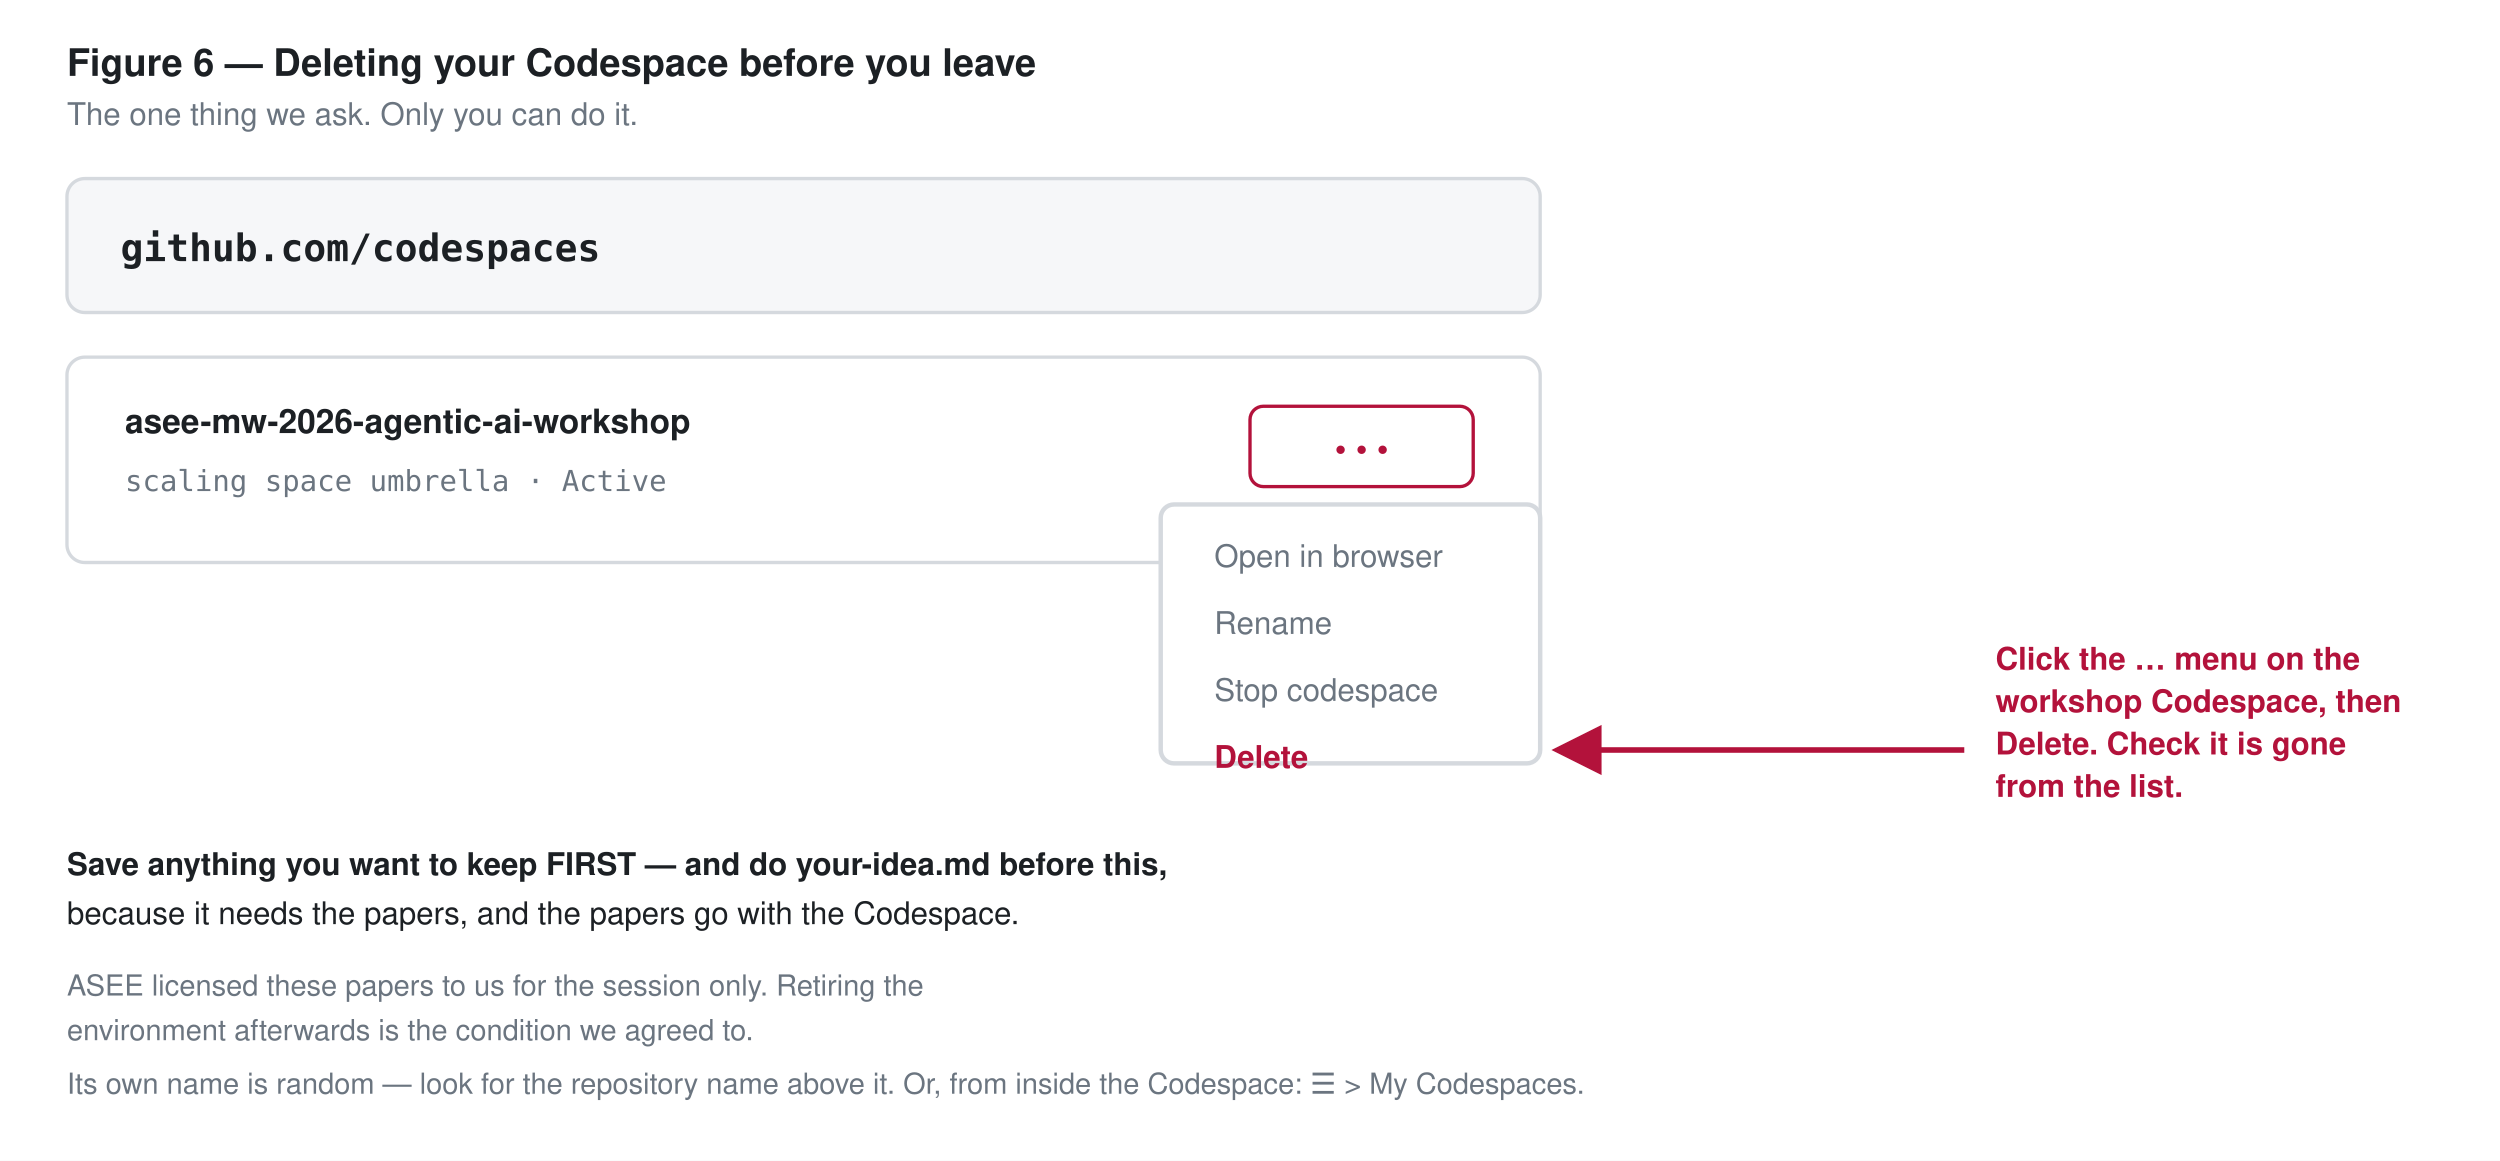
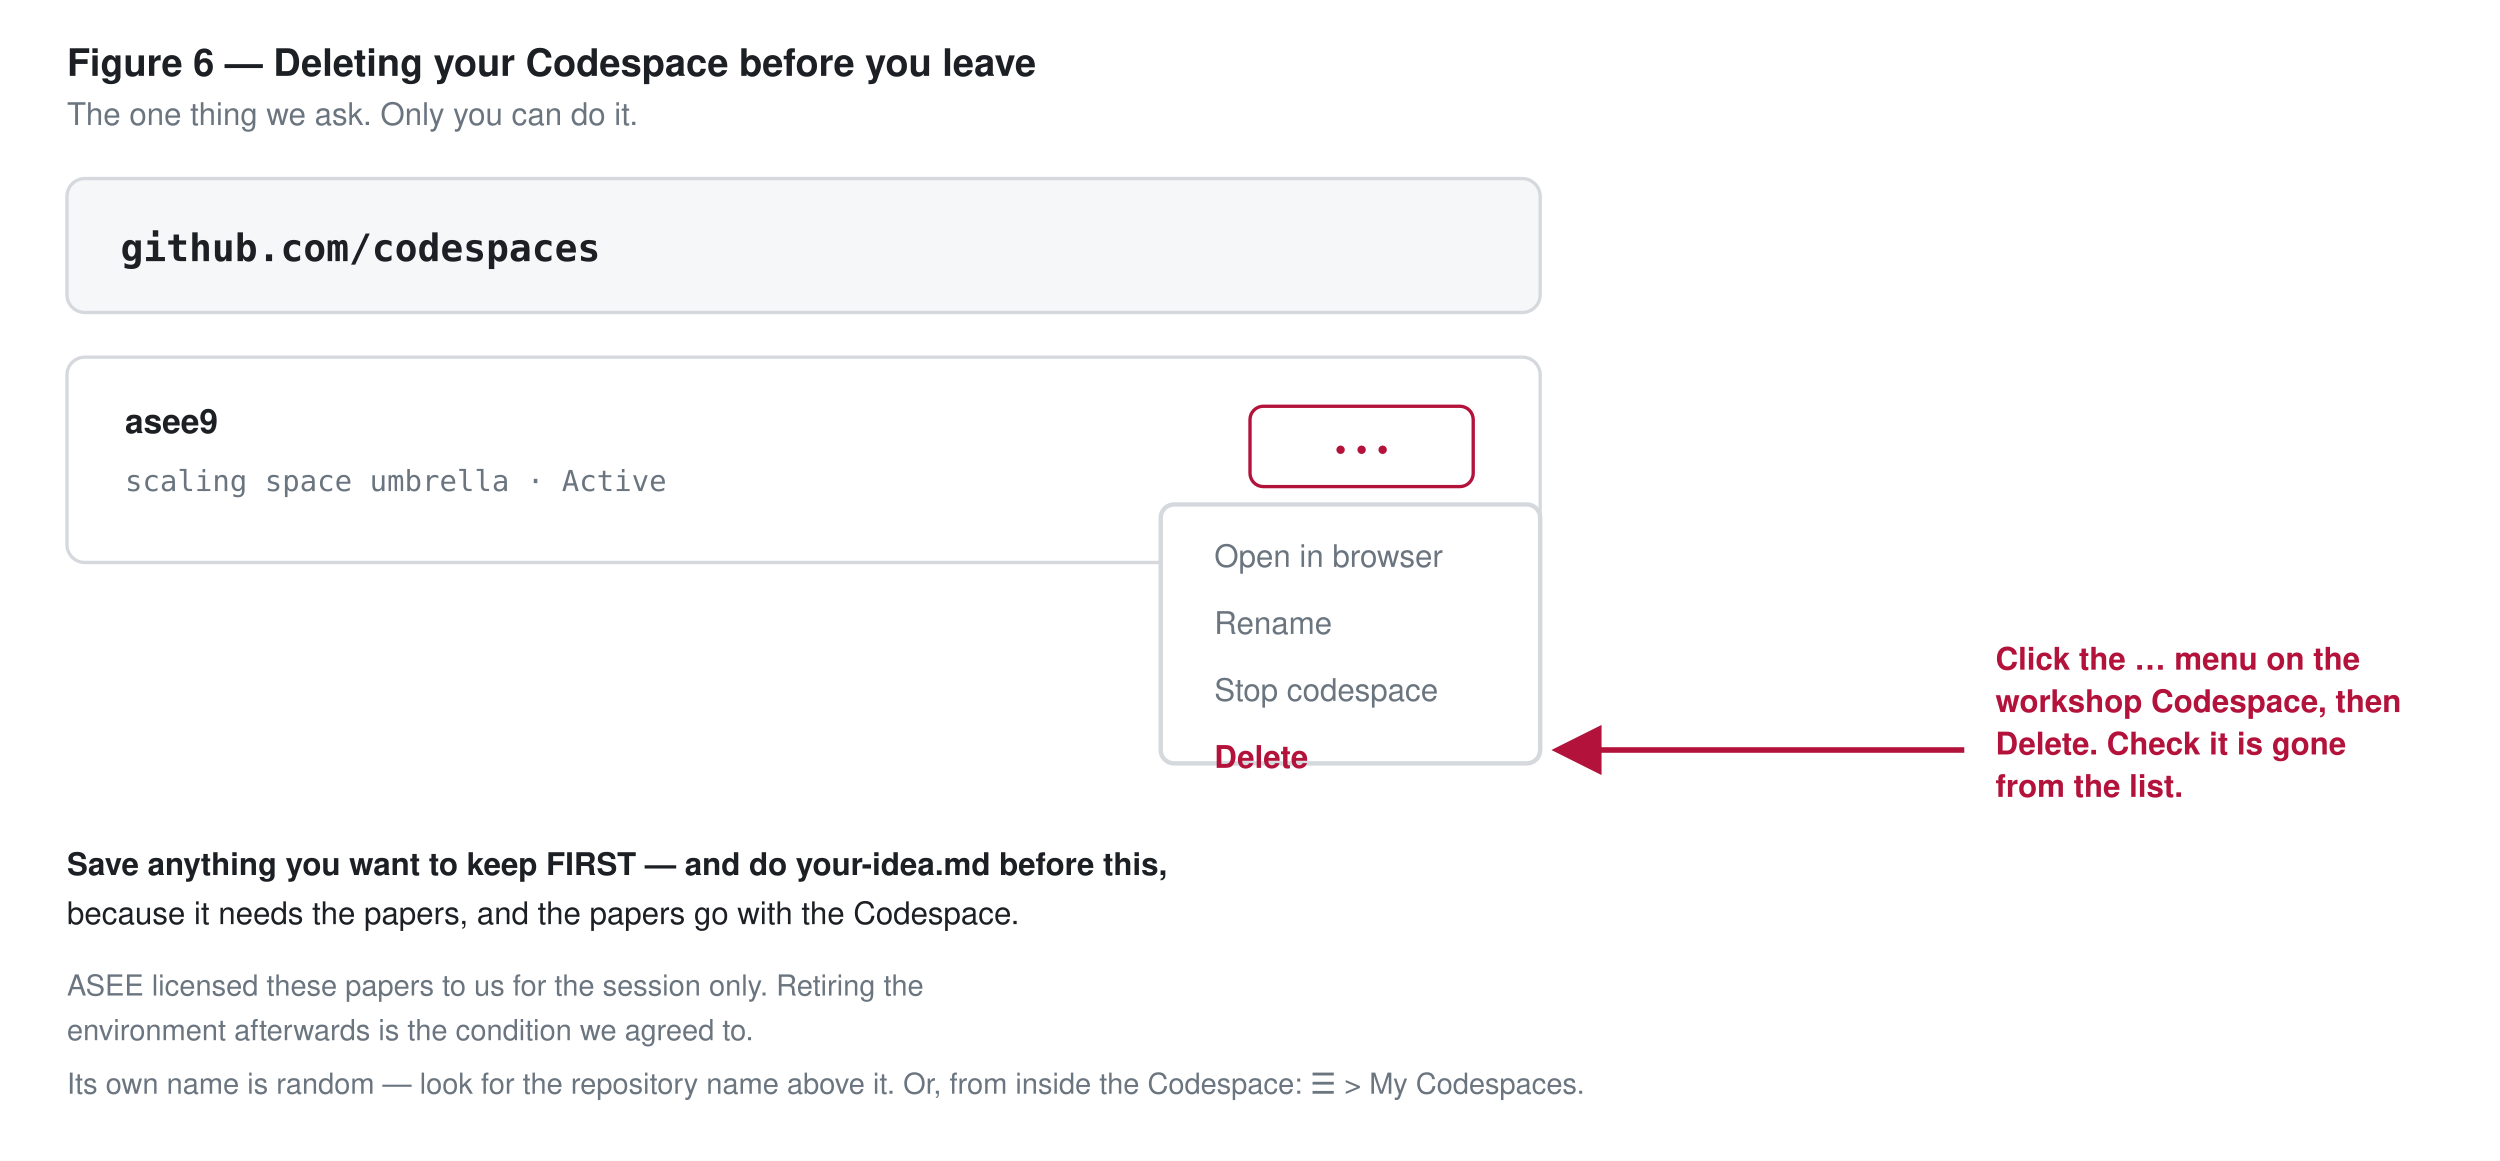
<svg xmlns="http://www.w3.org/2000/svg" viewBox="0 0 1120 520" width="1120" height="520" role="img" aria-label="Deleting the workshop Codespace">
  <rect width="1120" height="520" fill="#ffffff" />
  <text x="30" y="34" font-family="-apple-system,BlinkMacSystemFont,'Segoe UI',Helvetica,Arial,sans-serif" font-size="17" fill="#1c2024" font-weight="700" text-anchor="start">Figure 6 — Deleting your Codespace before you leave</text>
  <text x="30" y="56" font-family="-apple-system,BlinkMacSystemFont,'Segoe UI',Helvetica,Arial,sans-serif" font-size="14" fill="#6b7580" font-weight="400" text-anchor="start">The one thing we ask. Only you can do it.</text>
  <rect x="30" y="80" width="660" height="60" rx="8" fill="#f6f7f9" stroke="#d5d9de" stroke-width="1.5" />
  <text x="54" y="117" font-family="ui-monospace,SFMono-Regular,Menlo,Consolas,monospace" font-size="17" fill="#1c2024" font-weight="600" text-anchor="start">github.com/codespaces</text>
  <rect x="30" y="160" width="660" height="92" rx="8" fill="#ffffff" stroke="#d5d9de" stroke-width="1.5" />
-   <text x="56" y="194" font-family="-apple-system,BlinkMacSystemFont,'Segoe UI',Helvetica,Arial,sans-serif" font-size="15" fill="#1c2024" font-weight="600" text-anchor="start">asee-mw-2026-agentic-ai-workshop</text>
+   <text x="56" y="194" font-family="-apple-system,BlinkMacSystemFont,'Segoe UI',Helvetica,Arial,sans-serif" font-size="15" fill="#1c2024" font-weight="600" text-anchor="start">asee9</text>
  <text x="56" y="220" font-family="ui-monospace,SFMono-Regular,Menlo,Consolas,monospace" font-size="13" fill="#6b7580" font-weight="400" text-anchor="start">scaling space umbrella  ·  Active</text>
  <rect x="560" y="182" width="100" height="36" rx="6" fill="#ffffff" stroke="#b3123b" stroke-width="1.5" />
  <text x="610" y="206" font-family="-apple-system,BlinkMacSystemFont,'Segoe UI',Helvetica,Arial,sans-serif" font-size="15" fill="#b3123b" font-weight="700" text-anchor="middle">•  •  •</text>
  <rect x="520" y="226" width="170" height="116" rx="6" fill="#ffffff" stroke="#d5d9de" stroke-width="2" />
  <text x="544" y="254" font-family="-apple-system,BlinkMacSystemFont,'Segoe UI',Helvetica,Arial,sans-serif" font-size="14" fill="#6b7580" font-weight="400" text-anchor="start">Open in browser</text>
  <text x="544" y="284" font-family="-apple-system,BlinkMacSystemFont,'Segoe UI',Helvetica,Arial,sans-serif" font-size="14" fill="#6b7580" font-weight="400" text-anchor="start">Rename</text>
  <text x="544" y="314" font-family="-apple-system,BlinkMacSystemFont,'Segoe UI',Helvetica,Arial,sans-serif" font-size="14" fill="#6b7580" font-weight="400" text-anchor="start">Stop codespace</text>
  <text x="544" y="344" font-family="-apple-system,BlinkMacSystemFont,'Segoe UI',Helvetica,Arial,sans-serif" font-size="14" fill="#b3123b" font-weight="700" text-anchor="start">Delete</text>
  <defs>
    <marker id="a42667" markerWidth="9" markerHeight="9" refX="7" refY="4.5" orient="auto">
      <path d="M0,0 L9,4.5 L0,9 z" fill="#b3123b" />
    </marker>
  </defs>
  <line x1="880" y1="336" x2="700" y2="336" stroke="#b3123b" stroke-width="2.5" marker-end="url(#a42667)" />
  <text x="894" y="300" font-family="-apple-system,BlinkMacSystemFont,'Segoe UI',Helvetica,Arial,sans-serif" font-size="14" fill="#b3123b" font-weight="600" text-anchor="start">Click the … menu on the</text>
  <text x="894" y="319" font-family="-apple-system,BlinkMacSystemFont,'Segoe UI',Helvetica,Arial,sans-serif" font-size="14" fill="#b3123b" font-weight="600" text-anchor="start">workshop Codespace, then</text>
  <text x="894" y="338" font-family="-apple-system,BlinkMacSystemFont,'Segoe UI',Helvetica,Arial,sans-serif" font-size="14" fill="#b3123b" font-weight="600" text-anchor="start">Delete. Check it is gone</text>
  <text x="894" y="357" font-family="-apple-system,BlinkMacSystemFont,'Segoe UI',Helvetica,Arial,sans-serif" font-size="14" fill="#b3123b" font-weight="600" text-anchor="start">from the list.</text>
  <text x="30" y="392" font-family="-apple-system,BlinkMacSystemFont,'Segoe UI',Helvetica,Arial,sans-serif" font-size="14" fill="#1c2024" font-weight="600" text-anchor="start">Save anything you want to keep FIRST — and do your-idea.md before this,</text>
  <text x="30" y="414" font-family="-apple-system,BlinkMacSystemFont,'Segoe UI',Helvetica,Arial,sans-serif" font-size="14" fill="#1c2024" font-weight="400" text-anchor="start">because it needs the papers, and the papers go with the Codespace.</text>
  <text x="30" y="446" font-family="-apple-system,BlinkMacSystemFont,'Segoe UI',Helvetica,Arial,sans-serif" font-size="13" fill="#6b7580" font-weight="400" text-anchor="start">ASEE licensed these papers to us for the session only. Retiring the</text>
  <text x="30" y="466" font-family="-apple-system,BlinkMacSystemFont,'Segoe UI',Helvetica,Arial,sans-serif" font-size="13" fill="#6b7580" font-weight="400" text-anchor="start">environment afterwards is the condition we agreed to.</text>
  <text x="30" y="490" font-family="-apple-system,BlinkMacSystemFont,'Segoe UI',Helvetica,Arial,sans-serif" font-size="13" fill="#6b7580" font-weight="400" text-anchor="start">Its own name is random — look for the repository name above it. Or, from inside the Codespace: ☰ &gt; My Codespaces.</text>
</svg>
